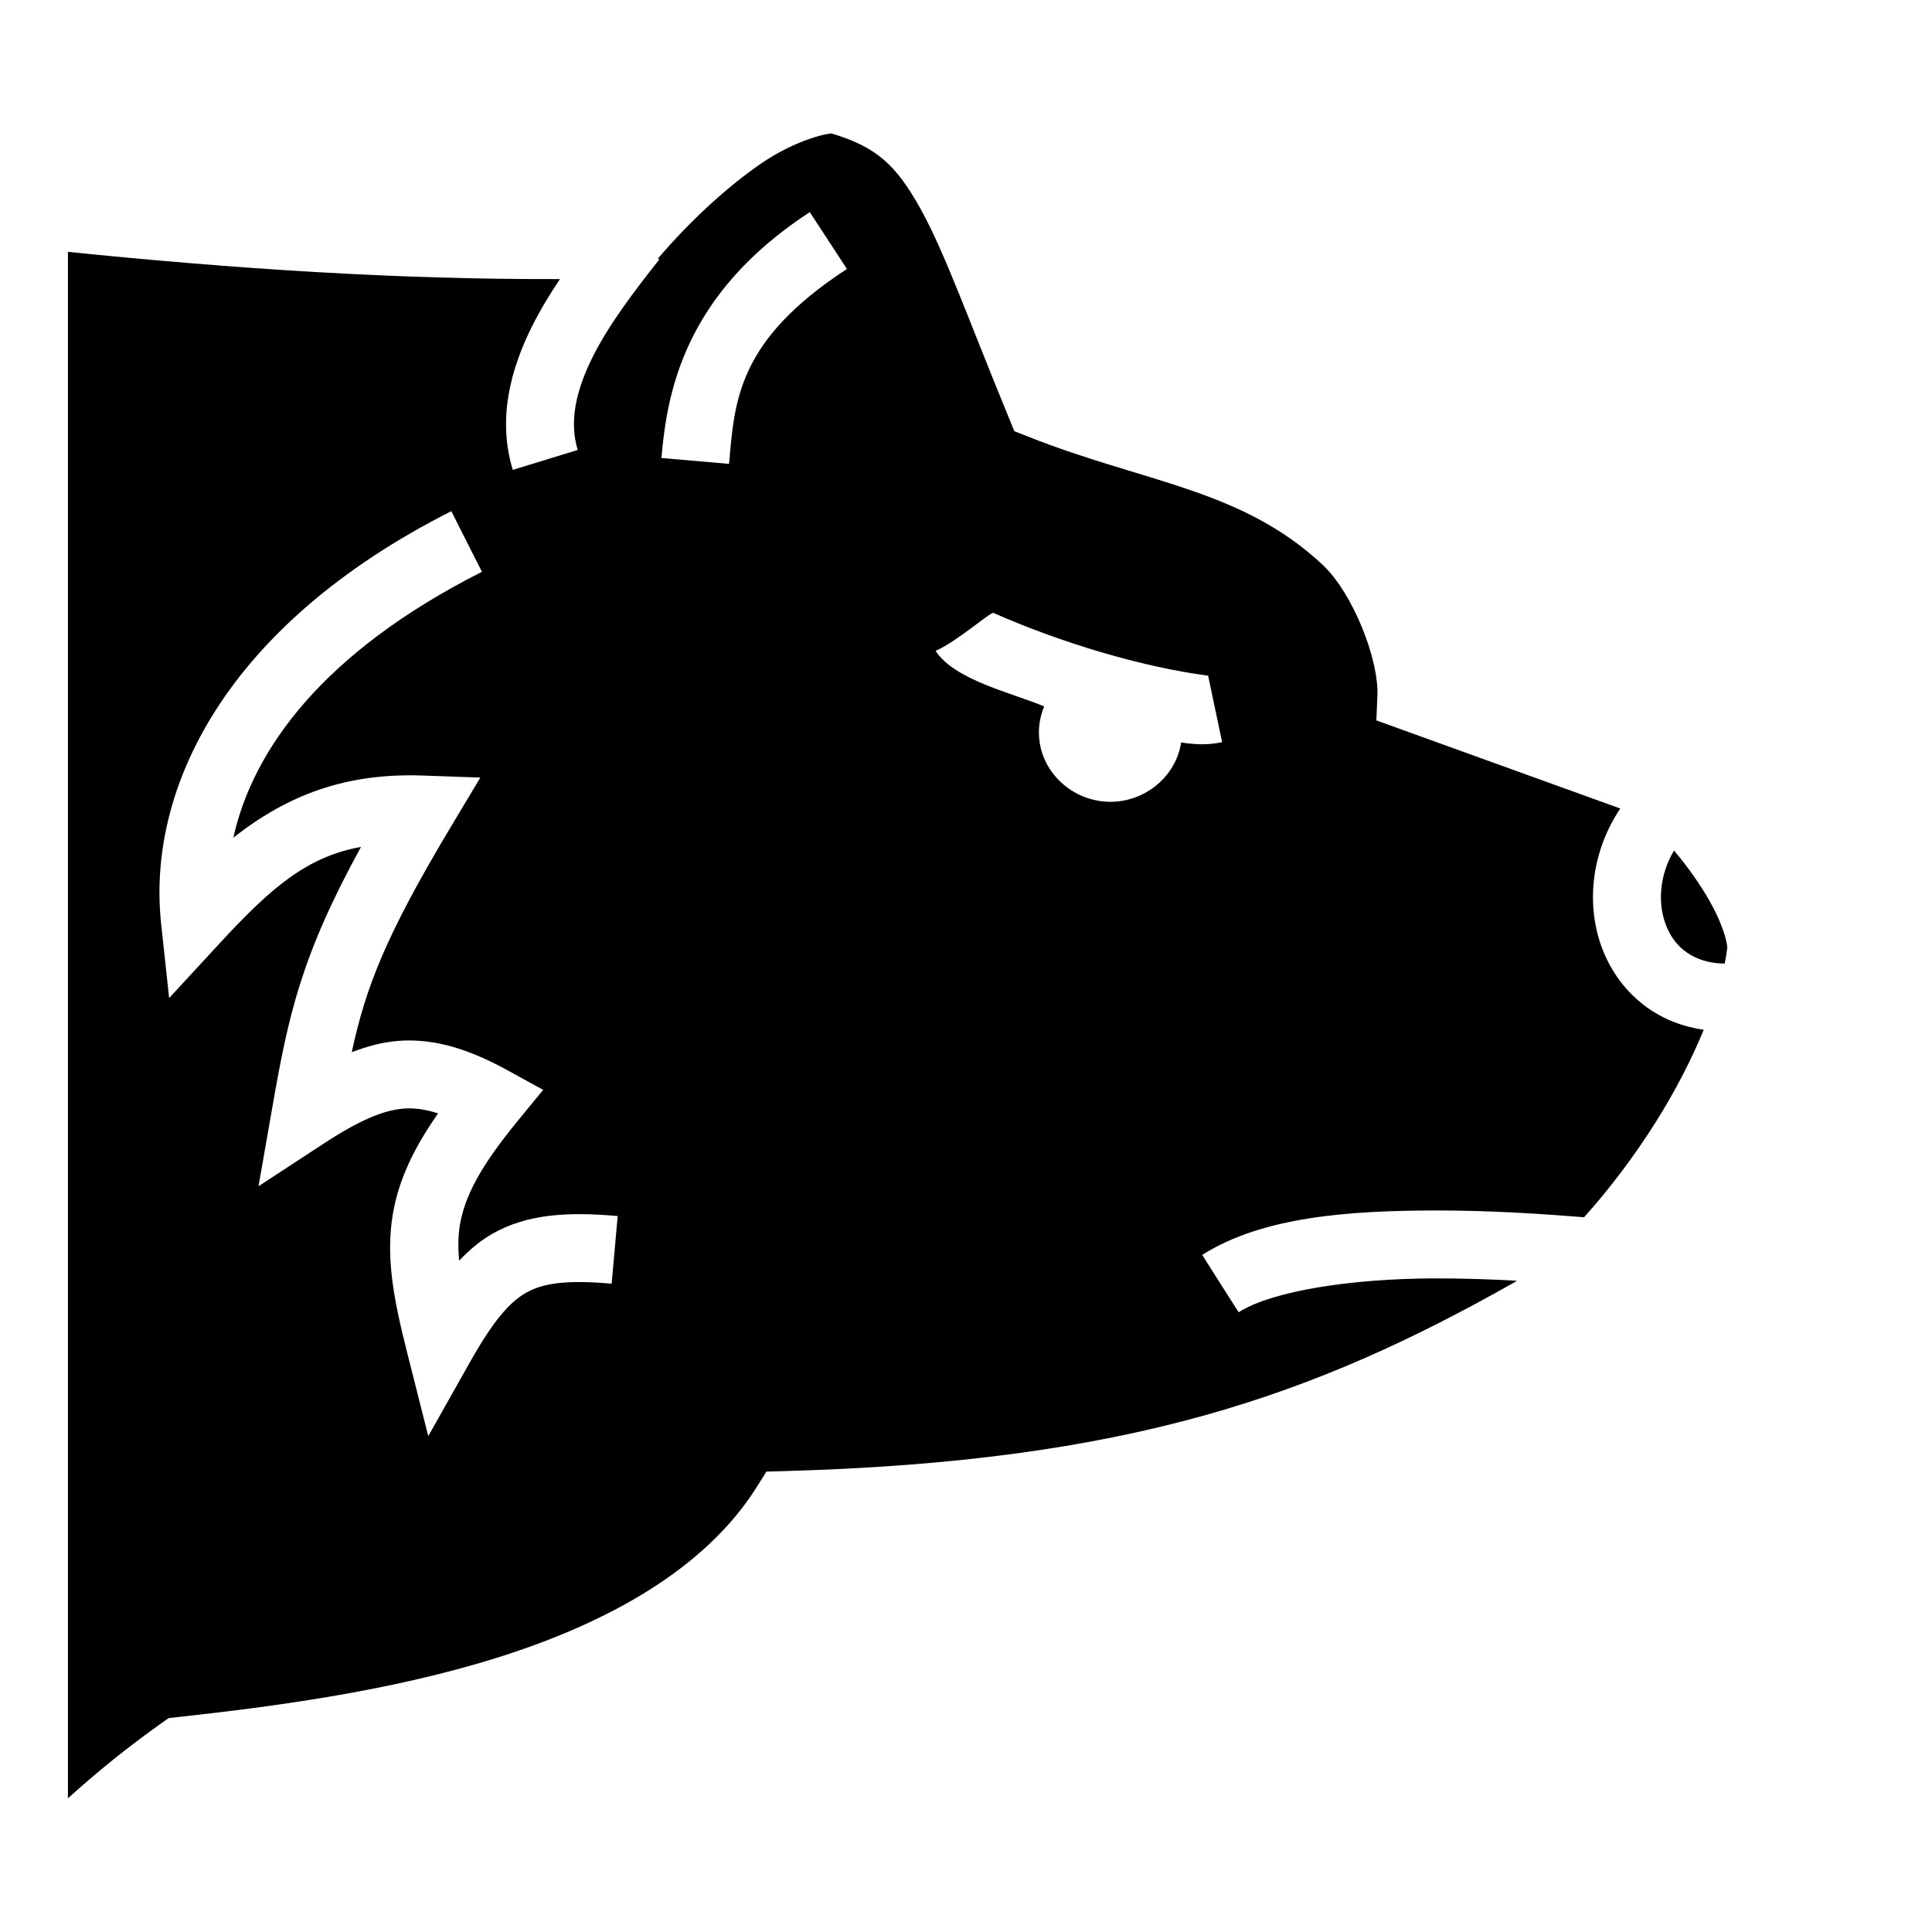
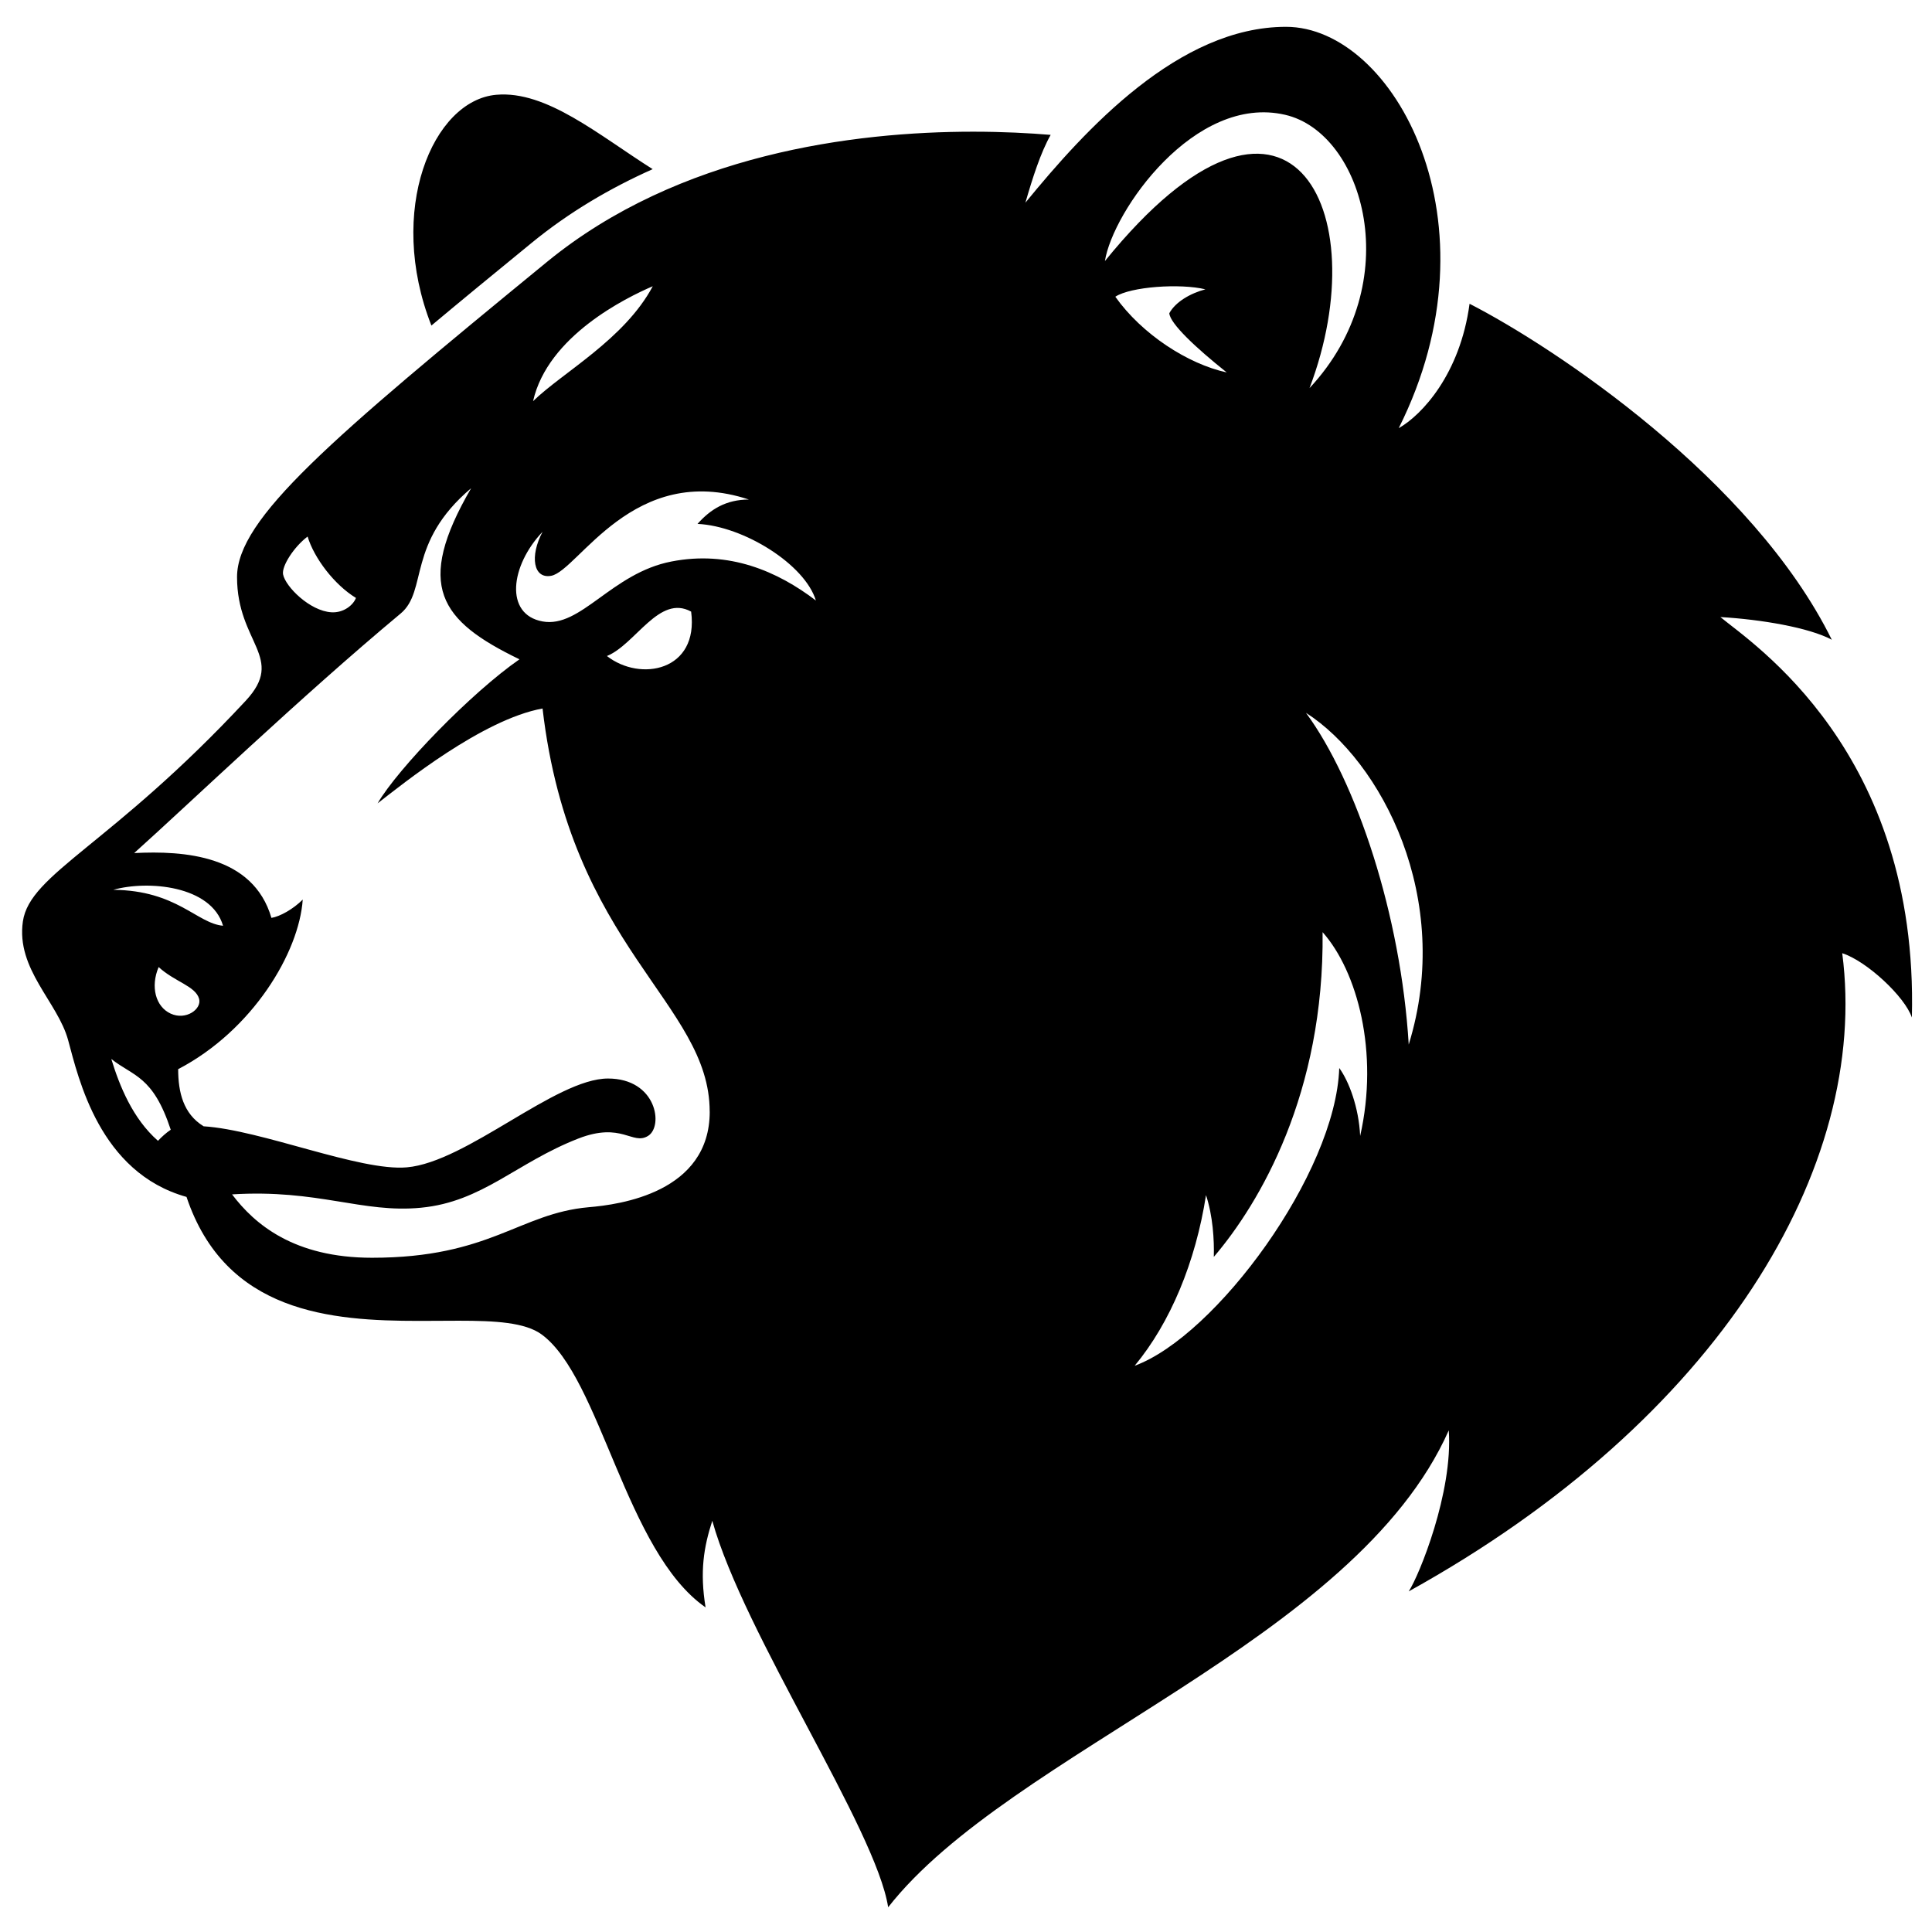
- <svg xmlns="http://www.w3.org/2000/svg" viewBox="0 0 512 512">
-   <path fill="currentColor" d="M220.41 35.389c-.584-.175-9.216 1.425-18.76 7.976-8.948 6.143-18.914 15.31-27.283 25.137l.34.268c-6.134 7.797-13.129 16.816-17.613 25.767-4.485 8.951-6.294 17.19-3.989 24.71l-17.209 5.274c-4.144-13.518-.522-26.817 5.104-38.046 2.208-4.408 4.753-8.587 7.398-12.52C105.378 74.11 62.33 71.25 18 66.748v409.828a264.891 264.891 0 0 1 24.8-19.922l1.901-1.345 2.313-.254c24.034-2.65 55.821-6.651 84.908-15.803 29.086-9.152 54.934-23.401 68.633-45.191l2.558-4.073 4.809-.134c91.21-2.547 140.126-19.862 193.652-50.153.126-.095.252-.199.377-.295-6.874-.376-14.493-.65-22.334-.617-20.444.086-42.1 3.08-51.367 8.973l-9.658-15.188c16.106-10.242 39.29-11.694 60.949-11.785 15.73-.066 30.683 1.026 40.254 1.797 6.938-7.739 13.533-16.503 19.18-25.514 5.066-8.086 9.33-16.386 12.537-24.177-3.821-.55-7.395-1.642-10.633-3.258-8.283-4.134-14.026-11.447-16.754-19.596-3.827-11.432-2.087-24.798 5.268-35.777l-64.641-23.35.277-6.598c.396-9.422-6.387-27.053-14.601-34.712-21.568-20.112-46.91-21.58-78.06-33.93l-3.554-1.408-1.453-3.536c-10.662-25.924-17.06-44.024-23.47-55.5-6.412-11.475-11.574-16.287-23.48-19.841zm-5.808 20.82l9.84 15.072c-29.07 18.978-29.771 34.937-31.23 51.65l-17.93-1.562c1.5-17.208 5.882-43.33 39.32-65.16zM119.6 135.473l8.119 16.064c-42.266 21.357-60.741 47.237-65.88 70.451 14.366-11.279 29.7-17.184 50.218-16.46l15.238.538-7.834 13.08c-17.268 28.834-22.552 42.534-26.24 59.696 4.017-1.528 8.007-2.635 12.119-2.979 9.78-.818 19.142 2.28 29.105 7.746l9.5 5.211-6.869 8.383c-9.978 12.178-13.966 20.02-15.224 27.56-.477 2.856-.454 5.974-.198 9.333 2.711-2.798 5.58-5.305 8.942-7.198 9.125-5.137 19.745-5.825 33.097-4.632l-1.601 17.927c-11.9-1.063-18.132-.162-22.666 2.391-4.534 2.553-8.91 7.798-14.88 18.39l-11.05 19.614-5.516-21.826c-3.535-13.99-5.842-25.216-3.882-36.961 1.486-8.91 5.434-17.37 12.002-26.742-3.422-1.103-6.376-1.5-9.258-1.258-5.244.439-11.572 3.057-20.965 9.203l-17.365 11.361 3.572-20.441c4.283-24.513 7.539-40.242 23.588-69.49-14.037 2.56-23.415 10.322-37.408 25.492l-13.442 14.57-2.12-19.709c-3.829-35.558 16.816-78.954 76.898-109.314zm143.707 26.976c17.788 7.852 39.24 14.301 56.859 16.617l3.707 17.616c-3.852.81-7.24.644-10.861.07-1.363 9.026-9.537 15.736-18.74 15.736-10.089 0-18.946-8.06-18.946-18.396 0-2.45.511-4.766 1.404-6.883-8.85-3.702-23.717-6.978-28.798-14.723 5.796-2.514 14.755-10.553 15.375-10.037zM443.633 225.4c-3.758 6.287-4.294 13.381-2.438 18.928 1.396 4.17 3.941 7.317 7.721 9.203 2.142 1.07 4.803 1.797 8.147 1.823.303-1.51.546-2.968.707-4.348-.926-6.793-6.555-16.61-14.137-25.606z" />
+ <svg xmlns="http://www.w3.org/2000/svg" viewBox="5.0 5.0 89.9 89.9">
+   <path fill="currentColor" fill-rule="evenodd" d="m25.074 20.148c-2.106-5.348 0.062-10.484 3.023-10.738 2.336-0.203 4.75 1.867 7.273 3.461-1.969 0.879-3.883 1.996-5.644 3.441-1.715 1.402-3.262 2.672-4.652 3.836zm68.891 32.203c-0.324-0.973-2.106-2.633-3.242-2.996 1.297 9.965-5.754 21.711-20.172 29.695 0.484-0.73 2.066-4.617 1.863-7.492-4.356 9.816-20.395 14.922-26.086 22.191-0.566-3.644-6.703-12.68-8.184-17.984-0.398 1.23-0.586 2.359-0.312 4.031-3.727-2.594-4.871-10.672-7.625-12.699-0.77-0.566-2.168-0.641-3.852-0.641-0.586 0-1.207 0.008-1.848 0.008-4.106 0-9.012-0.363-10.828-5.769-4.051-1.133-5.023-5.508-5.508-7.293-0.484-1.781-2.43-3.301-2.106-5.527 0.324-2.227 4.117-3.547 10.371-10.27 1.871-2.016-0.406-2.672-0.406-5.754 0-2.715 4.336-6.398 14.422-14.664 6.141-5.031 14.293-6.059 19.832-6.059 1.391 0 2.617 0.066 3.606 0.148-0.469 0.828-0.844 2.008-1.176 3.156 2.797-3.422 7.141-8.184 12.125-8.184 5.023 0 10.047 9.113 5.246 18.676 1.074-0.609 2.856-2.512 3.297-5.789 3.992 2.047 13.176 8.176 16.855 15.633-1.055-0.566-3.289-0.945-5.184-1.055 1.457 1.215 9.234 6.238 8.91 18.637zm-64.16-28.684c1.371-1.336 4.25-2.875 5.57-5.348-1.234 0.531-4.887 2.312-5.57 5.348zm-11.633 8.062c0.113 0.57 1.246 1.703 2.25 1.762 0.562 0.035 1.016-0.332 1.141-0.668-1.016-0.621-1.945-1.855-2.25-2.856-0.641 0.484-1.215 1.383-1.141 1.762zm-5.227 25.84c-0.828-2.519-1.738-2.477-2.766-3.293 0.383 1.254 0.996 2.777 2.172 3.809 0.176-0.188 0.383-0.375 0.594-0.516zm2.434-9.492c-0.547-1.871-3.504-2.125-5.106-1.672 2.957 0.027 3.891 1.566 5.106 1.672zm-2.434 4.09c0.707 0.324 1.449-0.211 1.32-0.688-0.164-0.598-1.133-0.789-1.883-1.48-0.387 0.91-0.145 1.844 0.562 2.168zm25.078 4.559c0-5.062-6.481-7.617-7.777-18.758-2.805 0.508-6.523 3.523-7.676 4.414 0.953-1.629 4.359-5.148 6.602-6.703-3.707-1.793-4.887-3.418-2.25-7.961-3.016 2.551-2.004 4.769-3.281 5.832-4.66 3.883-9.848 8.859-12.398 11.145 2.316-0.117 5.535 0.094 6.387 3.016 0.395-0.062 1.012-0.406 1.457-0.852-0.168 2.461-2.328 6.082-5.801 7.894 0 0.004 0 0.004 0.004 0.008 0.004 1.062 0.238 2.066 1.18 2.644l0.004 0.004c2.691 0.168 7.266 2.102 9.457 1.91 2.785-0.242 6.926-4.133 9.359-4.133 2.269 0 2.594 2.227 1.863 2.672-0.73 0.445-1.215-0.668-3.242 0.121-2.887 1.125-4.457 2.945-7.324 3.219-2.723 0.266-4.789-0.871-8.789-0.621 1.051 1.391 2.883 2.949 6.512 2.949 5.508 0 6.848-2.066 10.086-2.352 1.449-0.121 5.629-0.684 5.629-4.449zm-0.863-23.266c-1.488-0.82-2.582 1.52-3.918 2.066 1.551 1.215 4.285 0.699 3.918-2.066zm5.805-0.516c-0.508-1.68-3.363-3.465-5.508-3.566 0.609-0.688 1.336-1.133 2.391-1.133-5.367-1.781-7.941 3.301-9.195 3.547-0.836 0.16-1.012-0.91-0.406-2.047-1.5 1.578-1.781 3.848 0 4.172s3.211-2.25 5.996-2.789c2.68-0.523 4.93 0.449 6.723 1.816zm13.449-15.797c8.547-10.531 12.68-2.391 9.52 5.914 4.578-4.902 2.531-11.875-1.133-12.719-4.215-0.977-8.023 4.492-8.387 6.805zm0.484 1.66c1.234 1.742 3.371 3.129 5.184 3.523-1.449-1.156-2.633-2.269-2.672-2.754 0.285-0.527 0.984-0.93 1.68-1.113-1.172-0.285-3.481-0.125-4.191 0.344zm9.645 29.57c0.082 7.492-2.918 12.598-5.062 15.109 0.023-0.785-0.043-1.906-0.363-2.875-0.484 3.117-1.66 5.941-3.32 7.941 3.766-1.379 9.359-8.953 9.52-13.855 0.445 0.609 0.91 1.824 0.973 3.16 0.883-3.891-0.129-7.656-1.746-9.48zm-0.773-10.207c2.352 3.199 4.414 9.398 4.781 15.434 2.106-6.805-1.297-13.207-4.781-15.434z" />
</svg>
